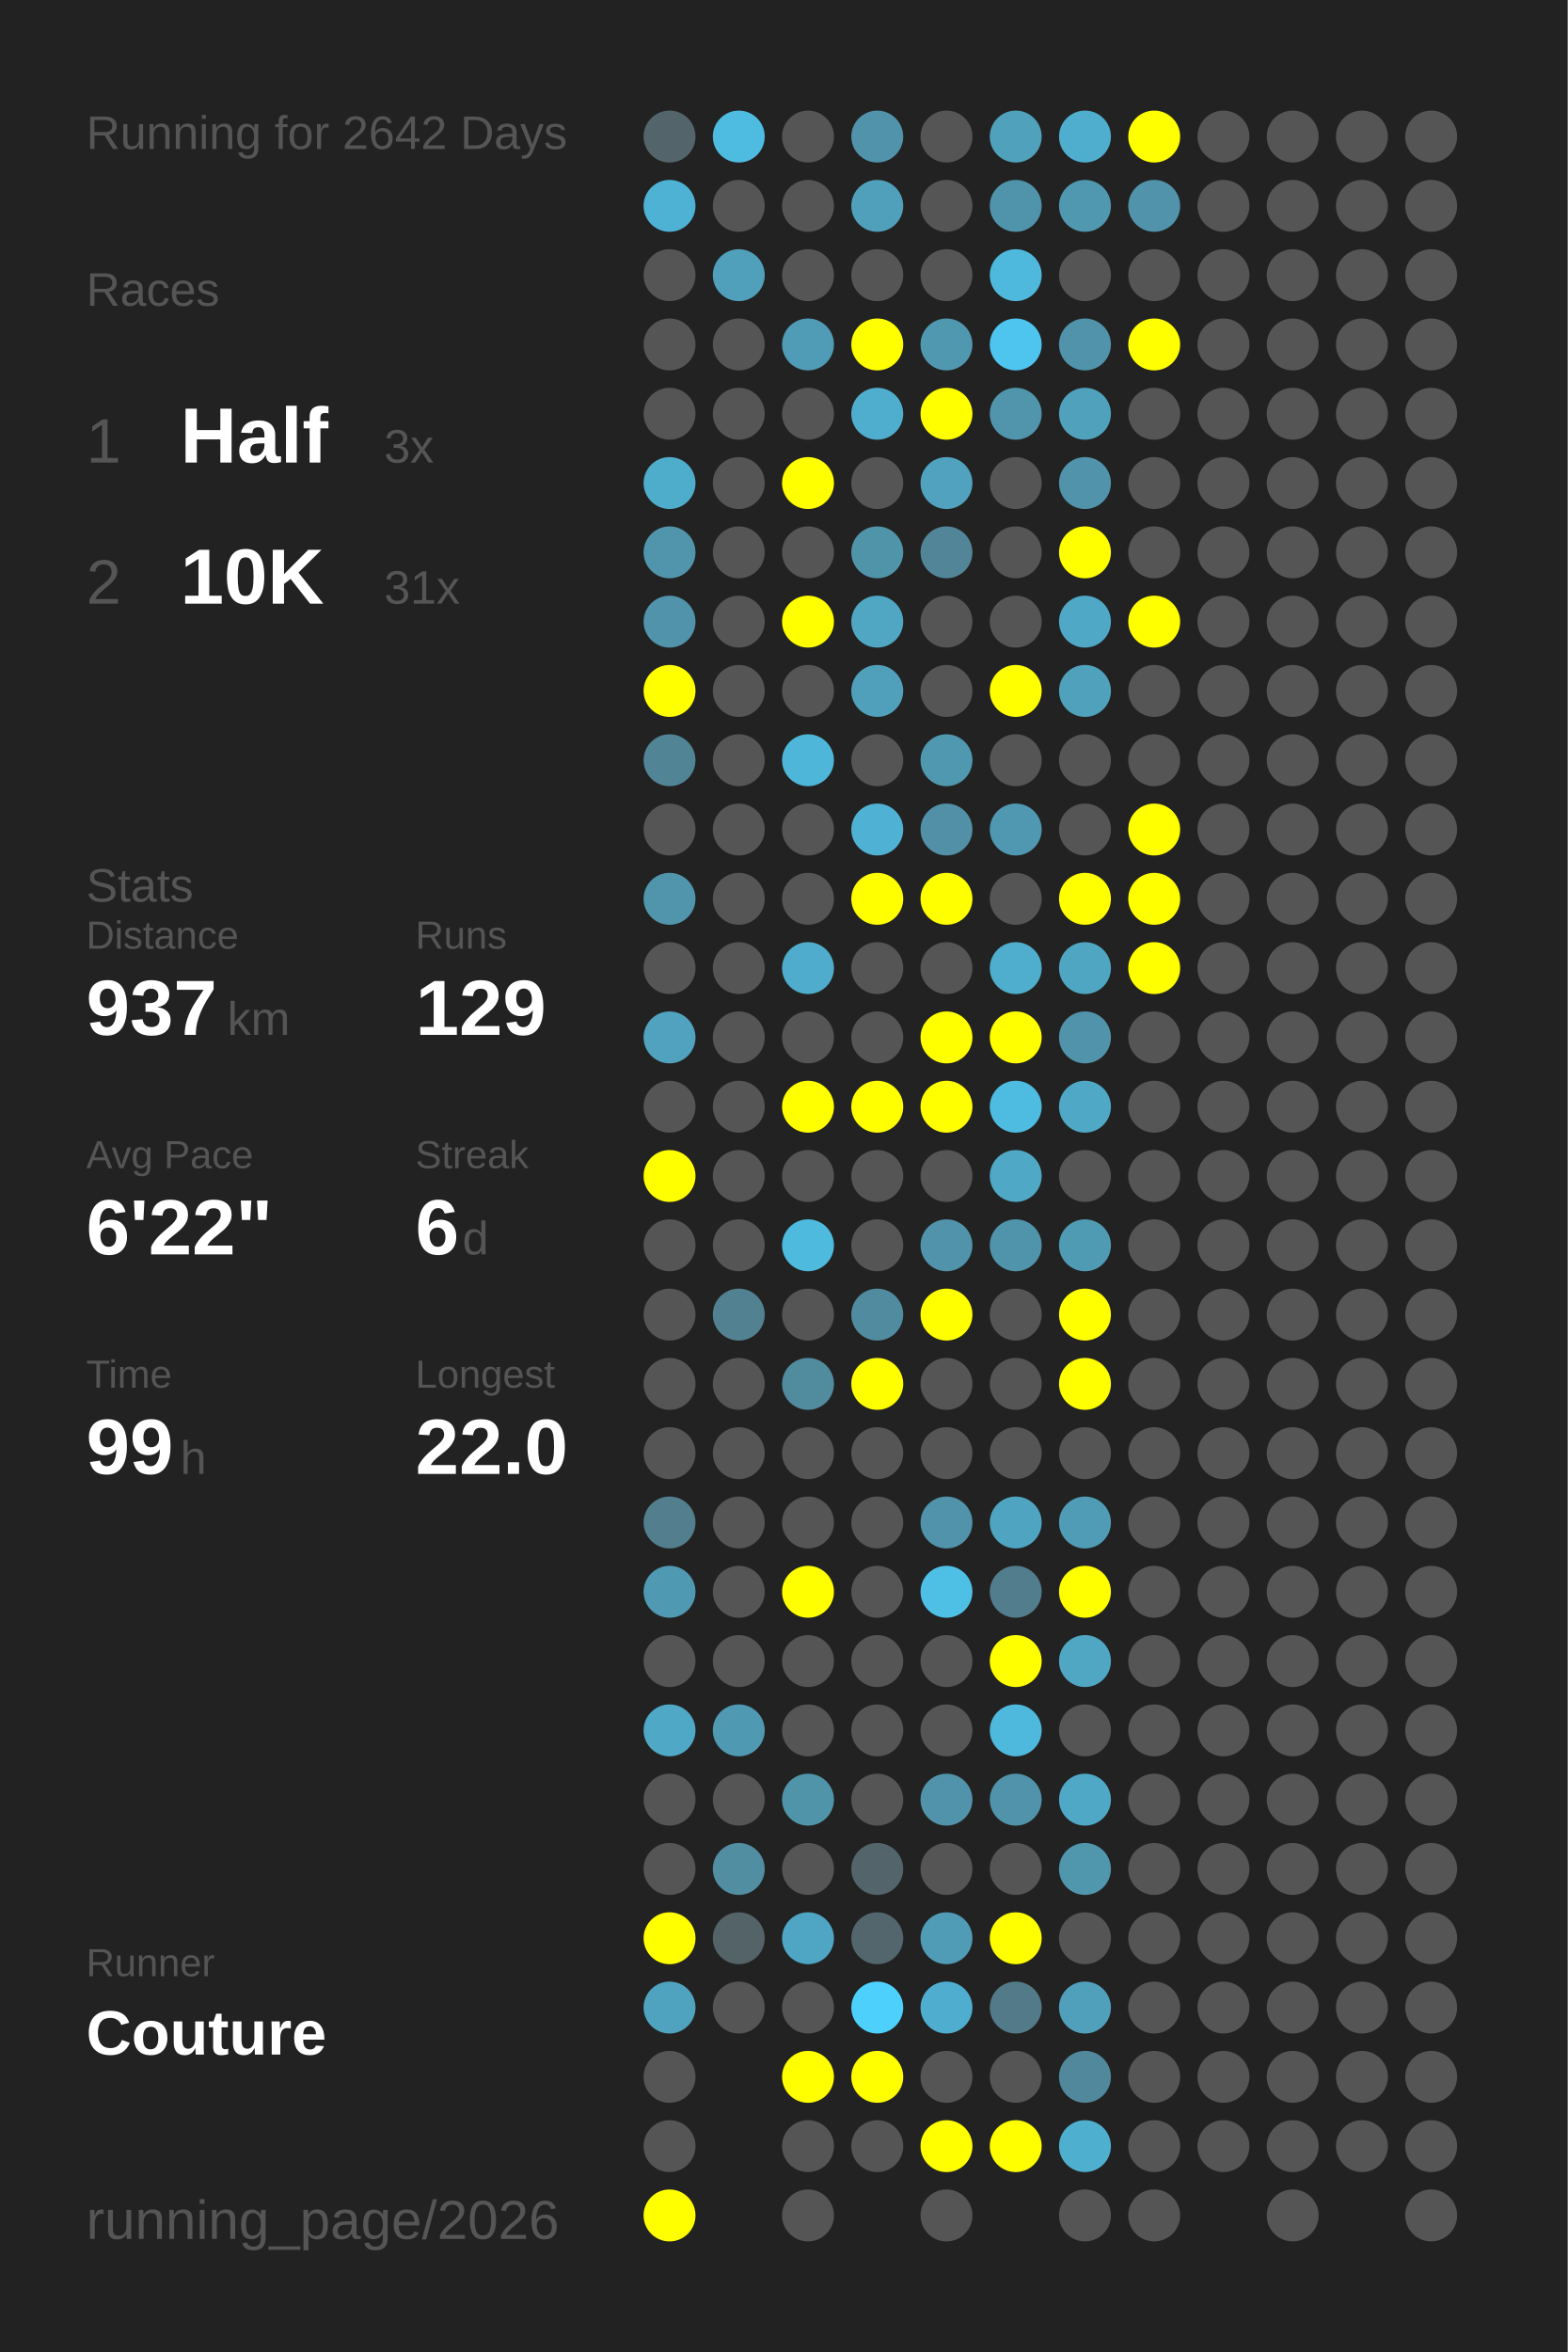
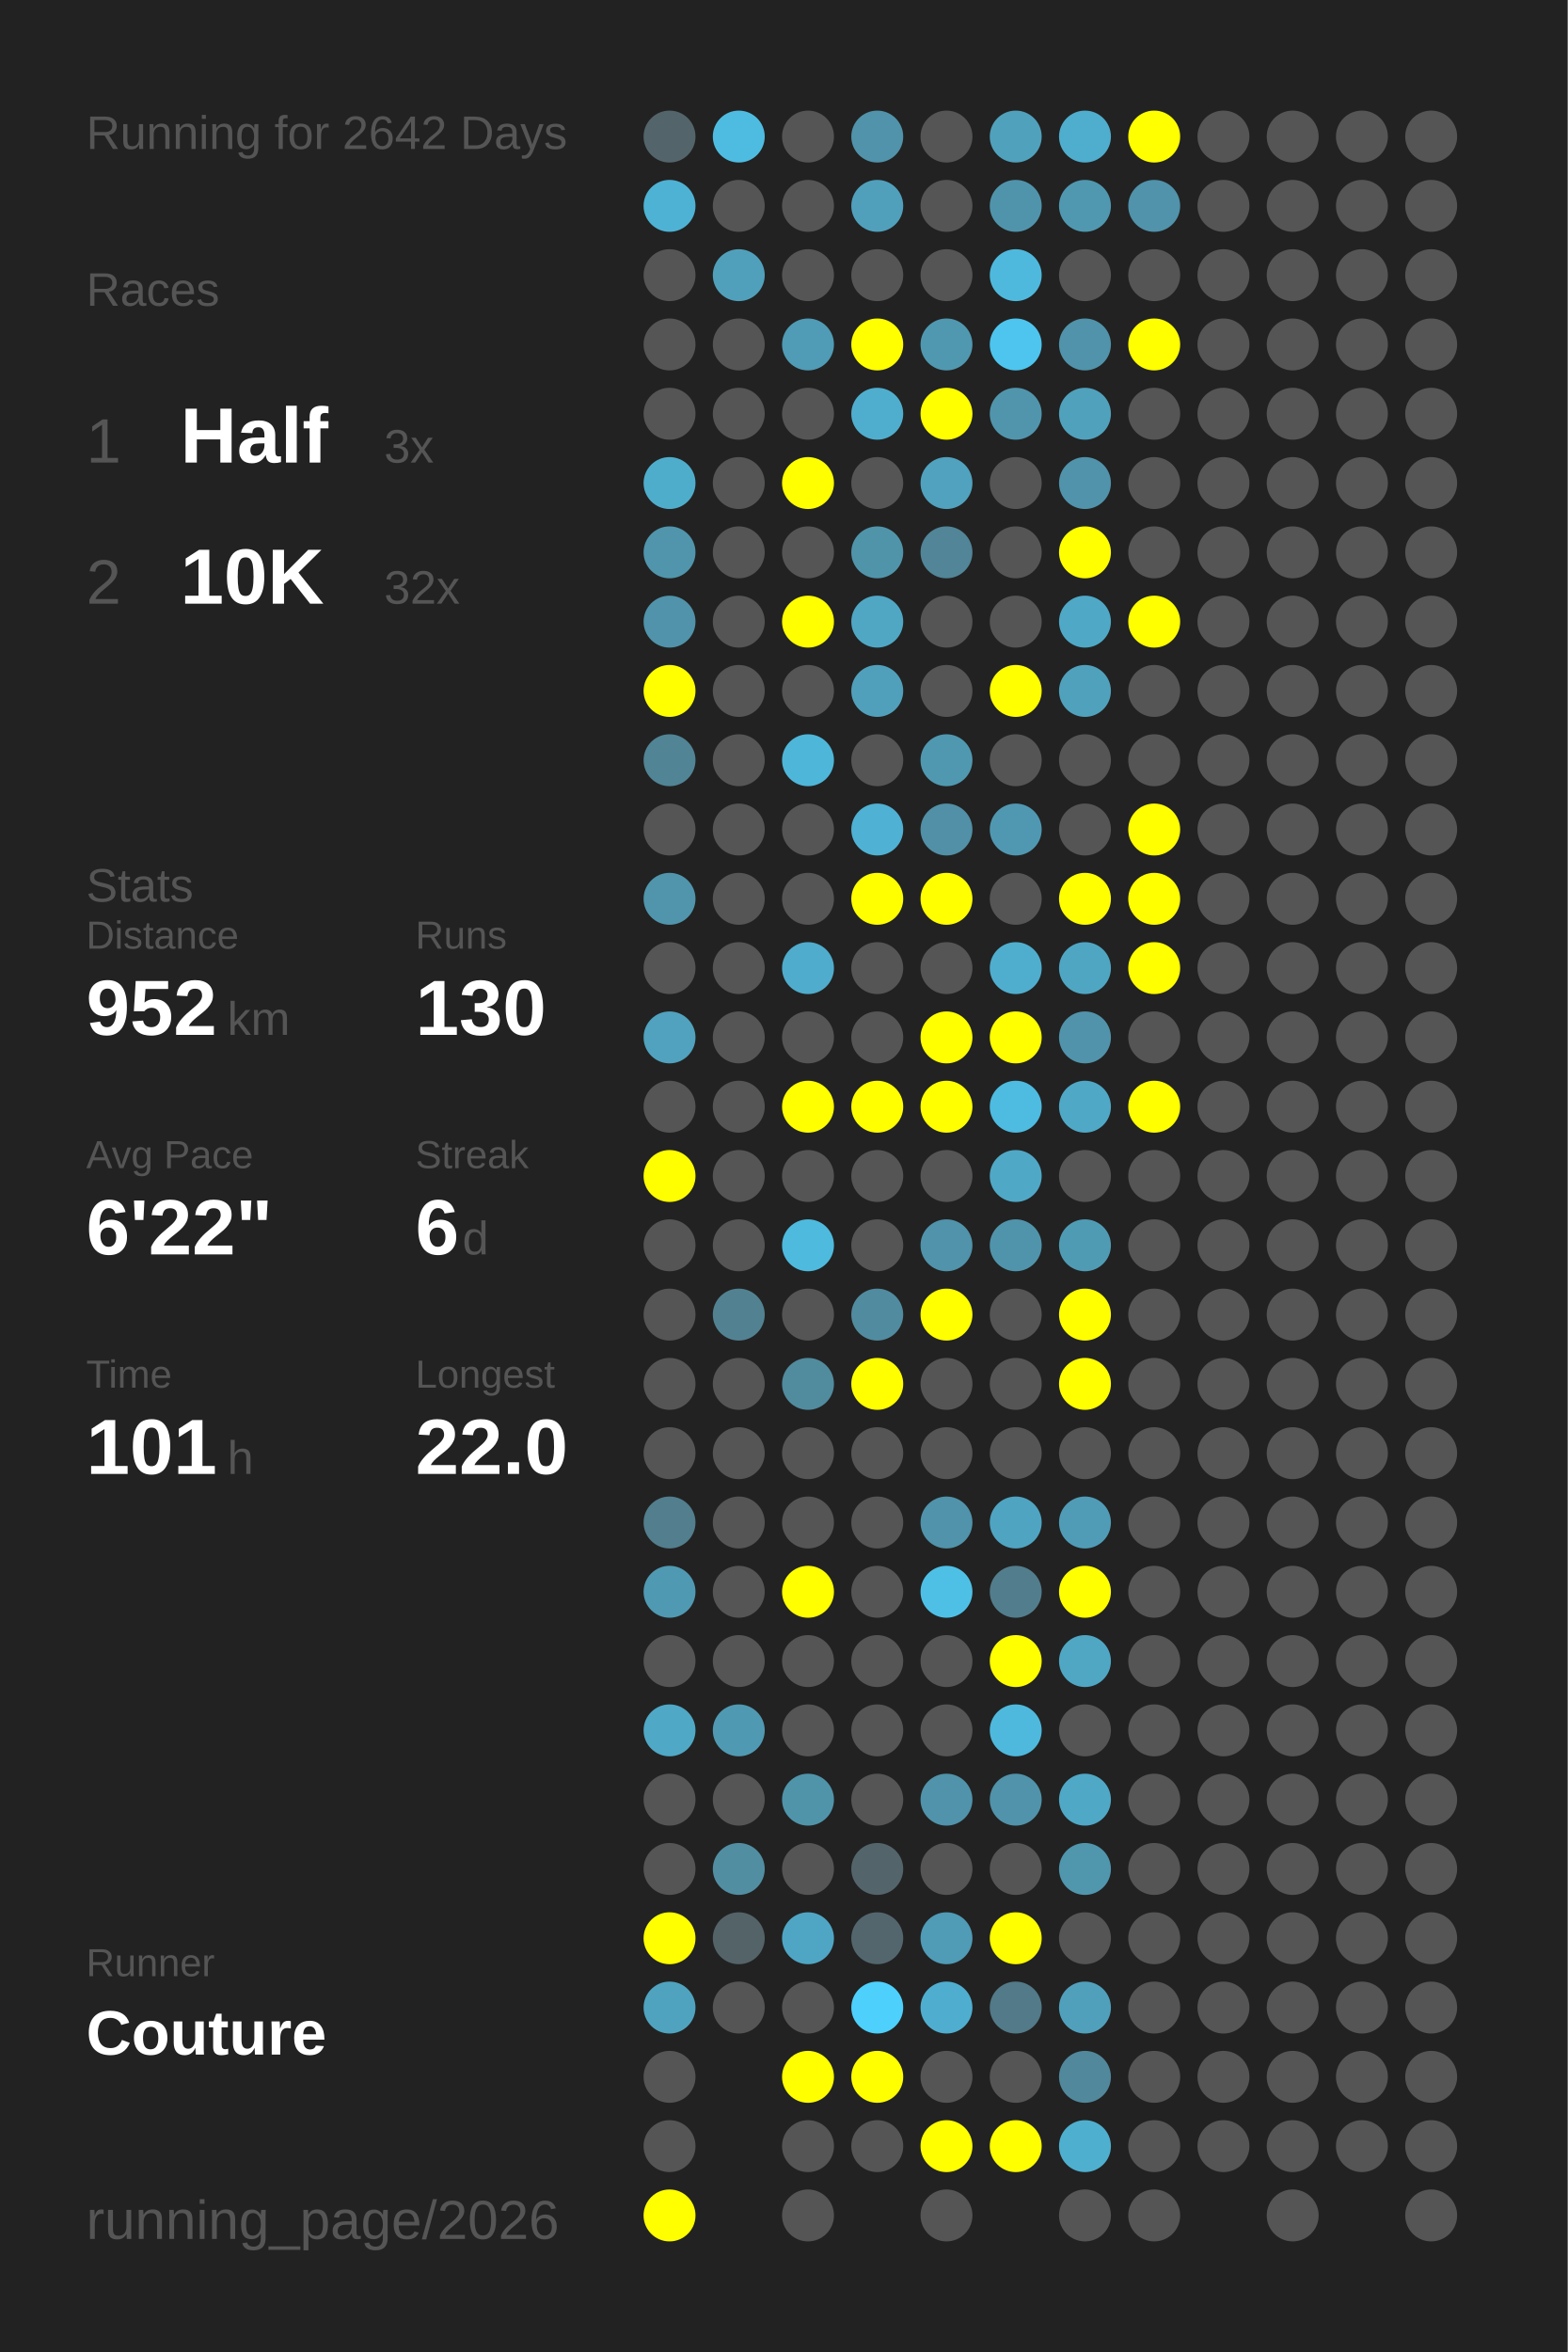
<svg xmlns="http://www.w3.org/2000/svg" baseProfile="full" height="300mm" version="1.1" viewBox="0,0,200,300" width="200mm">
  <defs />
  <rect fill="#222222" height="300" width="200" x="0" y="0" />
  <text fill="#555555" style="font-size:6px; font-family:Arial;" x="11" y="19">Running for 2642 Days</text>
  <text fill="#555555" style="font-size:6px; font-family:Arial;" x="11" y="39">Races</text>
  <text fill="#555555" style="font-size:8px; font-family:Arial;" x="11" y="59">1</text>
  <text fill="#FFFFFF" style="font-size:10px; font-family:Arial; font-weight:bold;" x="23" y="59">Half</text>
  <text fill="#555555" style="font-size:6px; font-family:Arial;" x="49" y="59">3x</text>
  <text fill="#555555" style="font-size:8px; font-family:Arial;" x="11" y="77">2</text>
  <text fill="#FFFFFF" style="font-size:10px; font-family:Arial; font-weight:bold;" x="23" y="77">10K</text>
-   <text fill="#555555" style="font-size:6px; font-family:Arial;" x="49" y="77">31x</text>
+   <text fill="#555555" style="font-size:6px; font-family:Arial;" x="49" y="77">32x</text>
  <text fill="#555555" style="font-size:6px; font-family:Arial;" x="11" y="115">Stats</text>
  <text fill="#555555" style="font-size:5px; font-family:Arial;" x="11" y="121">Distance</text>
-   <text fill="#FFFFFF" style="font-size:10px; font-family:Arial; font-weight:bold;" x="11" y="132">937</text>
+   <text fill="#FFFFFF" style="font-size:10px; font-family:Arial; font-weight:bold;" x="11" y="132">952</text>
  <text fill="#555555" style="font-size:6px; font-family:Arial;" x="29" y="132">km</text>
  <text fill="#555555" style="font-size:5px; font-family:Arial;" x="53" y="121">Runs</text>
-   <text fill="#FFFFFF" style="font-size:10px; font-family:Arial; font-weight:bold;" x="53" y="132">129</text>
+   <text fill="#FFFFFF" style="font-size:10px; font-family:Arial; font-weight:bold;" x="53" y="132">130</text>
  <text fill="#555555" style="font-size:5px; font-family:Arial;" x="11" y="149">Avg Pace</text>
  <text fill="#FFFFFF" style="font-size:10px; font-family:Arial; font-weight:bold;" x="11" y="160">6'22"</text>
  <text fill="#555555" style="font-size:5px; font-family:Arial;" x="53" y="149">Streak</text>
  <text fill="#FFFFFF" style="font-size:10px; font-family:Arial; font-weight:bold;" x="53" y="160">6</text>
  <text fill="#555555" style="font-size:6px; font-family:Arial;" x="59" y="160">d</text>
  <text fill="#555555" style="font-size:5px; font-family:Arial;" x="11" y="177">Time</text>
-   <text fill="#FFFFFF" style="font-size:10px; font-family:Arial; font-weight:bold;" x="11" y="188">99</text>
-   <text fill="#555555" style="font-size:6px; font-family:Arial;" x="23" y="188">h</text>
+   <text fill="#FFFFFF" style="font-size:10px; font-family:Arial; font-weight:bold;" x="11" y="188">101</text>
+   <text fill="#555555" style="font-size:6px; font-family:Arial;" x="29" y="188">h</text>
  <text fill="#555555" style="font-size:5px; font-family:Arial;" x="53" y="177">Longest</text>
  <text fill="#FFFFFF" style="font-size:10px; font-family:Arial; font-weight:bold;" x="53" y="188">22.0</text>
  <text fill="#555555" style="font-size:5px; font-family:Arial;" x="11" y="252.065">Runner</text>
  <text fill="#FFFFFF" style="font-size:8px; font-family:Arial; font-weight:bold;" x="11" y="262.065">Couture</text>
  <text fill="#555555" style="font-size:7px; font-family:Arial;" x="11" y="285.581">running_page/2026</text>
  <circle cx="85.417" cy="17.419" fill="#53656a" r="3.312" />
  <circle cx="85.417" cy="26.258" fill="#4eb2d4" r="3.312" />
  <circle cx="85.417" cy="35.097" fill="#555555" r="3.312" />
  <circle cx="85.417" cy="43.935" fill="#555555" r="3.312" />
  <circle cx="85.417" cy="52.774" fill="#555555" r="3.312" />
  <circle cx="85.417" cy="61.613" fill="#4fadcc" r="3.312" />
  <circle cx="85.417" cy="70.452" fill="#5095ac" r="3.312" />
  <circle cx="85.417" cy="79.29" fill="#5093aa" r="3.312" />
  <circle cx="85.417" cy="88.129" fill="#FFFF00" r="3.312" />
  <circle cx="85.417" cy="96.968" fill="#518495" r="3.312" />
  <circle cx="85.417" cy="105.806" fill="#555555" r="3.312" />
  <circle cx="85.417" cy="114.645" fill="#5095ac" r="3.312" />
  <circle cx="85.417" cy="123.484" fill="#555555" r="3.312" />
  <circle cx="85.417" cy="132.323" fill="#50a2be" r="3.312" />
  <circle cx="85.417" cy="141.161" fill="#555555" r="3.312" />
  <circle cx="85.417" cy="150" fill="#FFFF00" r="3.312" />
  <circle cx="85.417" cy="158.839" fill="#555555" r="3.312" />
  <circle cx="85.417" cy="167.677" fill="#555555" r="3.312" />
  <circle cx="85.417" cy="176.516" fill="#555555" r="3.312" />
  <circle cx="85.417" cy="185.355" fill="#555555" r="3.312" />
  <circle cx="85.417" cy="194.194" fill="#527e8d" r="3.312" />
  <circle cx="85.417" cy="203.032" fill="#5099b2" r="3.312" />
  <circle cx="85.417" cy="211.871" fill="#555555" r="3.312" />
  <circle cx="85.417" cy="220.71" fill="#4fa8c6" r="3.312" />
  <circle cx="85.417" cy="229.548" fill="#555555" r="3.312" />
  <circle cx="85.417" cy="238.387" fill="#555555" r="3.312" />
  <circle cx="85.417" cy="247.226" fill="#FFFF00" r="3.312" />
  <circle cx="85.417" cy="256.065" fill="#4fa3bf" r="3.312" />
  <circle cx="85.417" cy="264.903" fill="#555555" r="3.312" />
  <circle cx="85.417" cy="273.742" fill="#555555" r="3.312" />
  <circle cx="85.417" cy="282.581" fill="#FFFF00" r="3.312" />
  <circle cx="94.25" cy="17.419" fill="#4ebce1" r="3.312" />
  <circle cx="94.25" cy="26.258" fill="#555555" r="3.312" />
  <circle cx="94.25" cy="35.097" fill="#50a0bb" r="3.312" />
  <circle cx="94.25" cy="43.935" fill="#555555" r="3.312" />
  <circle cx="94.25" cy="52.774" fill="#555555" r="3.312" />
  <circle cx="94.25" cy="61.613" fill="#555555" r="3.312" />
  <circle cx="94.25" cy="70.452" fill="#555555" r="3.312" />
  <circle cx="94.25" cy="79.29" fill="#555555" r="3.312" />
  <circle cx="94.25" cy="88.129" fill="#555555" r="3.312" />
  <circle cx="94.25" cy="96.968" fill="#555555" r="3.312" />
  <circle cx="94.25" cy="105.806" fill="#555555" r="3.312" />
  <circle cx="94.25" cy="114.645" fill="#555555" r="3.312" />
  <circle cx="94.25" cy="123.484" fill="#555555" r="3.312" />
  <circle cx="94.25" cy="132.323" fill="#555555" r="3.312" />
  <circle cx="94.25" cy="141.161" fill="#555555" r="3.312" />
  <circle cx="94.25" cy="150" fill="#555555" r="3.312" />
  <circle cx="94.25" cy="158.839" fill="#555555" r="3.312" />
  <circle cx="94.25" cy="167.677" fill="#528292" r="3.312" />
  <circle cx="94.25" cy="176.516" fill="#555555" r="3.312" />
  <circle cx="94.25" cy="185.355" fill="#555555" r="3.312" />
  <circle cx="94.25" cy="194.194" fill="#555555" r="3.312" />
  <circle cx="94.25" cy="203.032" fill="#555555" r="3.312" />
  <circle cx="94.25" cy="211.871" fill="#555555" r="3.312" />
  <circle cx="94.25" cy="220.71" fill="#5099b2" r="3.312" />
  <circle cx="94.25" cy="229.548" fill="#555555" r="3.312" />
  <circle cx="94.25" cy="238.387" fill="#518ea2" r="3.312" />
  <circle cx="94.25" cy="247.226" fill="#546368" r="3.312" />
  <circle cx="94.25" cy="256.065" fill="#555555" r="3.312" />
  <circle cx="103.083" cy="17.419" fill="#555555" r="3.312" />
  <circle cx="103.083" cy="26.258" fill="#555555" r="3.312" />
  <circle cx="103.083" cy="35.097" fill="#555555" r="3.312" />
  <circle cx="103.083" cy="43.935" fill="#509bb5" r="3.312" />
  <circle cx="103.083" cy="52.774" fill="#555555" r="3.312" />
  <circle cx="103.083" cy="61.613" fill="#FFFF00" r="3.312" />
  <circle cx="103.083" cy="70.452" fill="#555555" r="3.312" />
  <circle cx="103.083" cy="79.29" fill="#FFFF00" r="3.312" />
  <circle cx="103.083" cy="88.129" fill="#555555" r="3.312" />
  <circle cx="103.083" cy="96.968" fill="#4eb6d9" r="3.312" />
  <circle cx="103.083" cy="105.806" fill="#555555" r="3.312" />
  <circle cx="103.083" cy="114.645" fill="#555555" r="3.312" />
  <circle cx="103.083" cy="123.484" fill="#4faccc" r="3.312" />
  <circle cx="103.083" cy="132.323" fill="#555555" r="3.312" />
  <circle cx="103.083" cy="141.161" fill="#FFFF00" r="3.312" />
  <circle cx="103.083" cy="150" fill="#555555" r="3.312" />
  <circle cx="103.083" cy="158.839" fill="#4ebade" r="3.312" />
  <circle cx="103.083" cy="167.677" fill="#555555" r="3.312" />
  <circle cx="103.083" cy="176.516" fill="#518b9e" r="3.312" />
  <circle cx="103.083" cy="185.355" fill="#555555" r="3.312" />
  <circle cx="103.083" cy="194.194" fill="#555555" r="3.312" />
  <circle cx="103.083" cy="203.032" fill="#FFFF00" r="3.312" />
  <circle cx="103.083" cy="211.871" fill="#555555" r="3.312" />
  <circle cx="103.083" cy="220.71" fill="#555555" r="3.312" />
  <circle cx="103.083" cy="229.548" fill="#5094aa" r="3.312" />
  <circle cx="103.083" cy="238.387" fill="#555555" r="3.312" />
  <circle cx="103.083" cy="247.226" fill="#4fa6c4" r="3.312" />
  <circle cx="103.083" cy="256.065" fill="#555555" r="3.312" />
  <circle cx="103.083" cy="264.903" fill="#FFFF00" r="3.312" />
  <circle cx="103.083" cy="273.742" fill="#555555" r="3.312" />
  <circle cx="103.083" cy="282.581" fill="#555555" r="3.312" />
  <circle cx="111.917" cy="17.419" fill="#5093aa" r="3.312" />
  <circle cx="111.917" cy="26.258" fill="#50a0bc" r="3.312" />
  <circle cx="111.917" cy="35.097" fill="#555555" r="3.312" />
  <circle cx="111.917" cy="43.935" fill="#FFFF00" r="3.312" />
  <circle cx="111.917" cy="52.774" fill="#4faece" r="3.312" />
  <circle cx="111.917" cy="61.613" fill="#555555" r="3.312" />
  <circle cx="111.917" cy="70.452" fill="#5094aa" r="3.312" />
  <circle cx="111.917" cy="79.29" fill="#4fa7c4" r="3.312" />
  <circle cx="111.917" cy="88.129" fill="#50a0bb" r="3.312" />
  <circle cx="111.917" cy="96.968" fill="#555555" r="3.312" />
  <circle cx="111.917" cy="105.806" fill="#4fb1d3" r="3.312" />
  <circle cx="111.917" cy="114.645" fill="#FFFF00" r="3.312" />
  <circle cx="111.917" cy="123.484" fill="#555555" r="3.312" />
  <circle cx="111.917" cy="132.323" fill="#555555" r="3.312" />
  <circle cx="111.917" cy="141.161" fill="#FFFF00" r="3.312" />
  <circle cx="111.917" cy="150" fill="#555555" r="3.312" />
  <circle cx="111.917" cy="158.839" fill="#555555" r="3.312" />
  <circle cx="111.917" cy="167.677" fill="#518b9f" r="3.312" />
  <circle cx="111.917" cy="176.516" fill="#FFFF00" r="3.312" />
  <circle cx="111.917" cy="185.355" fill="#555555" r="3.312" />
  <circle cx="111.917" cy="194.194" fill="#555555" r="3.312" />
  <circle cx="111.917" cy="203.032" fill="#555555" r="3.312" />
  <circle cx="111.917" cy="211.871" fill="#555555" r="3.312" />
  <circle cx="111.917" cy="220.71" fill="#555555" r="3.312" />
  <circle cx="111.917" cy="229.548" fill="#555555" r="3.312" />
  <circle cx="111.917" cy="238.387" fill="#53656b" r="3.312" />
  <circle cx="111.917" cy="247.226" fill="#53666d" r="3.312" />
  <circle cx="111.917" cy="256.065" fill="#4dd0fc" r="3.312" />
  <circle cx="111.917" cy="264.903" fill="#FFFF00" r="3.312" />
  <circle cx="111.917" cy="273.742" fill="#555555" r="3.312" />
  <circle cx="120.75" cy="17.419" fill="#555555" r="3.312" />
  <circle cx="120.75" cy="26.258" fill="#555555" r="3.312" />
  <circle cx="120.75" cy="35.097" fill="#555555" r="3.312" />
  <circle cx="120.75" cy="43.935" fill="#5098b0" r="3.312" />
  <circle cx="120.75" cy="52.774" fill="#FFFF00" r="3.312" />
  <circle cx="120.75" cy="61.613" fill="#50a2be" r="3.312" />
  <circle cx="120.75" cy="70.452" fill="#518597" r="3.312" />
  <circle cx="120.75" cy="79.29" fill="#555555" r="3.312" />
  <circle cx="120.75" cy="88.129" fill="#555555" r="3.312" />
  <circle cx="120.75" cy="96.968" fill="#5098b0" r="3.312" />
  <circle cx="120.75" cy="105.806" fill="#5190a6" r="3.312" />
  <circle cx="120.75" cy="114.645" fill="#FFFF00" r="3.312" />
  <circle cx="120.75" cy="123.484" fill="#555555" r="3.312" />
  <circle cx="120.75" cy="132.323" fill="#FFFF00" r="3.312" />
  <circle cx="120.75" cy="141.161" fill="#FFFF00" r="3.312" />
  <circle cx="120.75" cy="150" fill="#555555" r="3.312" />
  <circle cx="120.75" cy="158.839" fill="#5093aa" r="3.312" />
  <circle cx="120.75" cy="167.677" fill="#FFFF00" r="3.312" />
  <circle cx="120.75" cy="176.516" fill="#555555" r="3.312" />
  <circle cx="120.75" cy="185.355" fill="#555555" r="3.312" />
  <circle cx="120.75" cy="194.194" fill="#5093aa" r="3.312" />
  <circle cx="120.75" cy="203.032" fill="#4ec0e6" r="3.312" />
  <circle cx="120.75" cy="211.871" fill="#555555" r="3.312" />
  <circle cx="120.75" cy="220.71" fill="#555555" r="3.312" />
  <circle cx="120.75" cy="229.548" fill="#5093aa" r="3.312" />
  <circle cx="120.75" cy="238.387" fill="#555555" r="3.312" />
  <circle cx="120.75" cy="247.226" fill="#509bb5" r="3.312" />
  <circle cx="120.75" cy="256.065" fill="#4faecf" r="3.312" />
  <circle cx="120.75" cy="264.903" fill="#555555" r="3.312" />
  <circle cx="120.75" cy="273.742" fill="#FFFF00" r="3.312" />
  <circle cx="120.75" cy="282.581" fill="#555555" r="3.312" />
  <circle cx="129.583" cy="17.419" fill="#50a1bc" r="3.312" />
  <circle cx="129.583" cy="26.258" fill="#5094ab" r="3.312" />
  <circle cx="129.583" cy="35.097" fill="#4eb9dd" r="3.312" />
  <circle cx="129.583" cy="43.935" fill="#4dc5ee" r="3.312" />
  <circle cx="129.583" cy="52.774" fill="#5095ac" r="3.312" />
  <circle cx="129.583" cy="61.613" fill="#555555" r="3.312" />
  <circle cx="129.583" cy="70.452" fill="#555555" r="3.312" />
  <circle cx="129.583" cy="79.29" fill="#555555" r="3.312" />
  <circle cx="129.583" cy="88.129" fill="#FFFF00" r="3.312" />
  <circle cx="129.583" cy="96.968" fill="#555555" r="3.312" />
  <circle cx="129.583" cy="105.806" fill="#5098b1" r="3.312" />
  <circle cx="129.583" cy="114.645" fill="#555555" r="3.312" />
  <circle cx="129.583" cy="123.484" fill="#4faece" r="3.312" />
  <circle cx="129.583" cy="132.323" fill="#FFFF00" r="3.312" />
  <circle cx="129.583" cy="141.161" fill="#4ebbe0" r="3.312" />
  <circle cx="129.583" cy="150" fill="#4fa8c6" r="3.312" />
  <circle cx="129.583" cy="158.839" fill="#5094ab" r="3.312" />
  <circle cx="129.583" cy="167.677" fill="#555555" r="3.312" />
  <circle cx="129.583" cy="176.516" fill="#555555" r="3.312" />
  <circle cx="129.583" cy="185.355" fill="#555555" r="3.312" />
  <circle cx="129.583" cy="194.194" fill="#4fa4c1" r="3.312" />
  <circle cx="129.583" cy="203.032" fill="#527d8c" r="3.312" />
  <circle cx="129.583" cy="211.871" fill="#FFFF00" r="3.312" />
  <circle cx="129.583" cy="220.71" fill="#4eb9dd" r="3.312" />
  <circle cx="129.583" cy="229.548" fill="#5093aa" r="3.312" />
  <circle cx="129.583" cy="238.387" fill="#555555" r="3.312" />
  <circle cx="129.583" cy="247.226" fill="#FFFF00" r="3.312" />
  <circle cx="129.583" cy="256.065" fill="#527a88" r="3.312" />
  <circle cx="129.583" cy="264.903" fill="#555555" r="3.312" />
  <circle cx="129.583" cy="273.742" fill="#FFFF00" r="3.312" />
  <circle cx="138.417" cy="17.419" fill="#4fadcd" r="3.312" />
  <circle cx="138.417" cy="26.258" fill="#5098b0" r="3.312" />
  <circle cx="138.417" cy="35.097" fill="#555555" r="3.312" />
  <circle cx="138.417" cy="43.935" fill="#5093aa" r="3.312" />
  <circle cx="138.417" cy="52.774" fill="#50a1bc" r="3.312" />
  <circle cx="138.417" cy="61.613" fill="#5093aa" r="3.312" />
  <circle cx="138.417" cy="70.452" fill="#FFFF00" r="3.312" />
  <circle cx="138.417" cy="79.29" fill="#4fa8c6" r="3.312" />
  <circle cx="138.417" cy="88.129" fill="#50a1bc" r="3.312" />
  <circle cx="138.417" cy="96.968" fill="#555555" r="3.312" />
  <circle cx="138.417" cy="105.806" fill="#555555" r="3.312" />
  <circle cx="138.417" cy="114.645" fill="#FFFF00" r="3.312" />
  <circle cx="138.417" cy="123.484" fill="#4fa6c3" r="3.312" />
  <circle cx="138.417" cy="132.323" fill="#5193aa" r="3.312" />
  <circle cx="138.417" cy="141.161" fill="#4fa8c6" r="3.312" />
  <circle cx="138.417" cy="150" fill="#555555" r="3.312" />
  <circle cx="138.417" cy="158.839" fill="#509bb4" r="3.312" />
  <circle cx="138.417" cy="167.677" fill="#FFFF00" r="3.312" />
  <circle cx="138.417" cy="176.516" fill="#FFFF00" r="3.312" />
  <circle cx="138.417" cy="185.355" fill="#555555" r="3.312" />
  <circle cx="138.417" cy="194.194" fill="#509cb6" r="3.312" />
  <circle cx="138.417" cy="203.032" fill="#FFFF00" r="3.312" />
  <circle cx="138.417" cy="211.871" fill="#4fa7c4" r="3.312" />
  <circle cx="138.417" cy="220.71" fill="#555555" r="3.312" />
  <circle cx="138.417" cy="229.548" fill="#4fa8c6" r="3.312" />
  <circle cx="138.417" cy="238.387" fill="#5096ad" r="3.312" />
  <circle cx="138.417" cy="247.226" fill="#555555" r="3.312" />
  <circle cx="138.417" cy="256.065" fill="#50a0bc" r="3.312" />
  <circle cx="138.417" cy="264.903" fill="#51889b" r="3.312" />
  <circle cx="138.417" cy="273.742" fill="#4fafcf" r="3.312" />
  <circle cx="138.417" cy="282.581" fill="#555555" r="3.312" />
  <circle cx="147.25" cy="17.419" fill="#FFFF00" r="3.312" />
  <circle cx="147.25" cy="26.258" fill="#5093aa" r="3.312" />
  <circle cx="147.25" cy="35.097" fill="#555555" r="3.312" />
  <circle cx="147.25" cy="43.935" fill="#FFFF00" r="3.312" />
  <circle cx="147.25" cy="52.774" fill="#555555" r="3.312" />
  <circle cx="147.25" cy="61.613" fill="#555555" r="3.312" />
  <circle cx="147.25" cy="70.452" fill="#555555" r="3.312" />
  <circle cx="147.25" cy="79.29" fill="#FFFF00" r="3.312" />
  <circle cx="147.25" cy="88.129" fill="#555555" r="3.312" />
  <circle cx="147.25" cy="96.968" fill="#555555" r="3.312" />
  <circle cx="147.25" cy="105.806" fill="#FFFF00" r="3.312" />
  <circle cx="147.25" cy="114.645" fill="#FFFF00" r="3.312" />
  <circle cx="147.25" cy="123.484" fill="#FFFF00" r="3.312" />
  <circle cx="147.25" cy="132.323" fill="#555555" r="3.312" />
-   <circle cx="147.25" cy="141.161" fill="#555555" r="3.312" />
+   <circle cx="147.25" cy="141.161" fill="#FFFF00" r="3.312" />
  <circle cx="147.25" cy="150" fill="#555555" r="3.312" />
  <circle cx="147.25" cy="158.839" fill="#555555" r="3.312" />
  <circle cx="147.25" cy="167.677" fill="#555555" r="3.312" />
  <circle cx="147.25" cy="176.516" fill="#555555" r="3.312" />
  <circle cx="147.25" cy="185.355" fill="#555555" r="3.312" />
  <circle cx="147.25" cy="194.194" fill="#555555" r="3.312" />
  <circle cx="147.25" cy="203.032" fill="#555555" r="3.312" />
  <circle cx="147.25" cy="211.871" fill="#555555" r="3.312" />
  <circle cx="147.25" cy="220.71" fill="#555555" r="3.312" />
  <circle cx="147.25" cy="229.548" fill="#555555" r="3.312" />
  <circle cx="147.25" cy="238.387" fill="#555555" r="3.312" />
  <circle cx="147.25" cy="247.226" fill="#555555" r="3.312" />
  <circle cx="147.25" cy="256.065" fill="#555555" r="3.312" />
  <circle cx="147.25" cy="264.903" fill="#555555" r="3.312" />
  <circle cx="147.25" cy="273.742" fill="#555555" r="3.312" />
  <circle cx="147.25" cy="282.581" fill="#555555" r="3.312" />
  <circle cx="156.083" cy="17.419" fill="#555555" r="3.312" />
  <circle cx="156.083" cy="26.258" fill="#555555" r="3.312" />
  <circle cx="156.083" cy="35.097" fill="#555555" r="3.312" />
  <circle cx="156.083" cy="43.935" fill="#555555" r="3.312" />
  <circle cx="156.083" cy="52.774" fill="#555555" r="3.312" />
  <circle cx="156.083" cy="61.613" fill="#555555" r="3.312" />
  <circle cx="156.083" cy="70.452" fill="#555555" r="3.312" />
  <circle cx="156.083" cy="79.29" fill="#555555" r="3.312" />
  <circle cx="156.083" cy="88.129" fill="#555555" r="3.312" />
  <circle cx="156.083" cy="96.968" fill="#555555" r="3.312" />
  <circle cx="156.083" cy="105.806" fill="#555555" r="3.312" />
  <circle cx="156.083" cy="114.645" fill="#555555" r="3.312" />
  <circle cx="156.083" cy="123.484" fill="#555555" r="3.312" />
  <circle cx="156.083" cy="132.323" fill="#555555" r="3.312" />
  <circle cx="156.083" cy="141.161" fill="#555555" r="3.312" />
  <circle cx="156.083" cy="150" fill="#555555" r="3.312" />
  <circle cx="156.083" cy="158.839" fill="#555555" r="3.312" />
  <circle cx="156.083" cy="167.677" fill="#555555" r="3.312" />
  <circle cx="156.083" cy="176.516" fill="#555555" r="3.312" />
  <circle cx="156.083" cy="185.355" fill="#555555" r="3.312" />
  <circle cx="156.083" cy="194.194" fill="#555555" r="3.312" />
  <circle cx="156.083" cy="203.032" fill="#555555" r="3.312" />
  <circle cx="156.083" cy="211.871" fill="#555555" r="3.312" />
  <circle cx="156.083" cy="220.71" fill="#555555" r="3.312" />
  <circle cx="156.083" cy="229.548" fill="#555555" r="3.312" />
  <circle cx="156.083" cy="238.387" fill="#555555" r="3.312" />
  <circle cx="156.083" cy="247.226" fill="#555555" r="3.312" />
  <circle cx="156.083" cy="256.065" fill="#555555" r="3.312" />
  <circle cx="156.083" cy="264.903" fill="#555555" r="3.312" />
  <circle cx="156.083" cy="273.742" fill="#555555" r="3.312" />
  <circle cx="164.917" cy="17.419" fill="#555555" r="3.312" />
  <circle cx="164.917" cy="26.258" fill="#555555" r="3.312" />
  <circle cx="164.917" cy="35.097" fill="#555555" r="3.312" />
  <circle cx="164.917" cy="43.935" fill="#555555" r="3.312" />
  <circle cx="164.917" cy="52.774" fill="#555555" r="3.312" />
  <circle cx="164.917" cy="61.613" fill="#555555" r="3.312" />
  <circle cx="164.917" cy="70.452" fill="#555555" r="3.312" />
  <circle cx="164.917" cy="79.29" fill="#555555" r="3.312" />
  <circle cx="164.917" cy="88.129" fill="#555555" r="3.312" />
  <circle cx="164.917" cy="96.968" fill="#555555" r="3.312" />
  <circle cx="164.917" cy="105.806" fill="#555555" r="3.312" />
  <circle cx="164.917" cy="114.645" fill="#555555" r="3.312" />
  <circle cx="164.917" cy="123.484" fill="#555555" r="3.312" />
  <circle cx="164.917" cy="132.323" fill="#555555" r="3.312" />
  <circle cx="164.917" cy="141.161" fill="#555555" r="3.312" />
  <circle cx="164.917" cy="150" fill="#555555" r="3.312" />
  <circle cx="164.917" cy="158.839" fill="#555555" r="3.312" />
  <circle cx="164.917" cy="167.677" fill="#555555" r="3.312" />
  <circle cx="164.917" cy="176.516" fill="#555555" r="3.312" />
  <circle cx="164.917" cy="185.355" fill="#555555" r="3.312" />
  <circle cx="164.917" cy="194.194" fill="#555555" r="3.312" />
  <circle cx="164.917" cy="203.032" fill="#555555" r="3.312" />
  <circle cx="164.917" cy="211.871" fill="#555555" r="3.312" />
  <circle cx="164.917" cy="220.71" fill="#555555" r="3.312" />
  <circle cx="164.917" cy="229.548" fill="#555555" r="3.312" />
  <circle cx="164.917" cy="238.387" fill="#555555" r="3.312" />
  <circle cx="164.917" cy="247.226" fill="#555555" r="3.312" />
  <circle cx="164.917" cy="256.065" fill="#555555" r="3.312" />
  <circle cx="164.917" cy="264.903" fill="#555555" r="3.312" />
  <circle cx="164.917" cy="273.742" fill="#555555" r="3.312" />
  <circle cx="164.917" cy="282.581" fill="#555555" r="3.312" />
  <circle cx="173.75" cy="17.419" fill="#555555" r="3.312" />
  <circle cx="173.75" cy="26.258" fill="#555555" r="3.312" />
  <circle cx="173.75" cy="35.097" fill="#555555" r="3.312" />
  <circle cx="173.75" cy="43.935" fill="#555555" r="3.312" />
  <circle cx="173.75" cy="52.774" fill="#555555" r="3.312" />
  <circle cx="173.75" cy="61.613" fill="#555555" r="3.312" />
  <circle cx="173.75" cy="70.452" fill="#555555" r="3.312" />
  <circle cx="173.75" cy="79.29" fill="#555555" r="3.312" />
  <circle cx="173.75" cy="88.129" fill="#555555" r="3.312" />
  <circle cx="173.75" cy="96.968" fill="#555555" r="3.312" />
  <circle cx="173.75" cy="105.806" fill="#555555" r="3.312" />
  <circle cx="173.75" cy="114.645" fill="#555555" r="3.312" />
  <circle cx="173.75" cy="123.484" fill="#555555" r="3.312" />
  <circle cx="173.75" cy="132.323" fill="#555555" r="3.312" />
  <circle cx="173.75" cy="141.161" fill="#555555" r="3.312" />
  <circle cx="173.75" cy="150" fill="#555555" r="3.312" />
  <circle cx="173.75" cy="158.839" fill="#555555" r="3.312" />
  <circle cx="173.75" cy="167.677" fill="#555555" r="3.312" />
  <circle cx="173.75" cy="176.516" fill="#555555" r="3.312" />
  <circle cx="173.75" cy="185.355" fill="#555555" r="3.312" />
  <circle cx="173.75" cy="194.194" fill="#555555" r="3.312" />
  <circle cx="173.75" cy="203.032" fill="#555555" r="3.312" />
  <circle cx="173.75" cy="211.871" fill="#555555" r="3.312" />
  <circle cx="173.75" cy="220.71" fill="#555555" r="3.312" />
  <circle cx="173.75" cy="229.548" fill="#555555" r="3.312" />
  <circle cx="173.75" cy="238.387" fill="#555555" r="3.312" />
  <circle cx="173.75" cy="247.226" fill="#555555" r="3.312" />
  <circle cx="173.75" cy="256.065" fill="#555555" r="3.312" />
  <circle cx="173.75" cy="264.903" fill="#555555" r="3.312" />
  <circle cx="173.75" cy="273.742" fill="#555555" r="3.312" />
  <circle cx="182.583" cy="17.419" fill="#555555" r="3.312" />
  <circle cx="182.583" cy="26.258" fill="#555555" r="3.312" />
  <circle cx="182.583" cy="35.097" fill="#555555" r="3.312" />
  <circle cx="182.583" cy="43.935" fill="#555555" r="3.312" />
  <circle cx="182.583" cy="52.774" fill="#555555" r="3.312" />
  <circle cx="182.583" cy="61.613" fill="#555555" r="3.312" />
  <circle cx="182.583" cy="70.452" fill="#555555" r="3.312" />
  <circle cx="182.583" cy="79.29" fill="#555555" r="3.312" />
  <circle cx="182.583" cy="88.129" fill="#555555" r="3.312" />
  <circle cx="182.583" cy="96.968" fill="#555555" r="3.312" />
  <circle cx="182.583" cy="105.806" fill="#555555" r="3.312" />
  <circle cx="182.583" cy="114.645" fill="#555555" r="3.312" />
  <circle cx="182.583" cy="123.484" fill="#555555" r="3.312" />
  <circle cx="182.583" cy="132.323" fill="#555555" r="3.312" />
  <circle cx="182.583" cy="141.161" fill="#555555" r="3.312" />
  <circle cx="182.583" cy="150" fill="#555555" r="3.312" />
  <circle cx="182.583" cy="158.839" fill="#555555" r="3.312" />
  <circle cx="182.583" cy="167.677" fill="#555555" r="3.312" />
  <circle cx="182.583" cy="176.516" fill="#555555" r="3.312" />
  <circle cx="182.583" cy="185.355" fill="#555555" r="3.312" />
  <circle cx="182.583" cy="194.194" fill="#555555" r="3.312" />
  <circle cx="182.583" cy="203.032" fill="#555555" r="3.312" />
  <circle cx="182.583" cy="211.871" fill="#555555" r="3.312" />
  <circle cx="182.583" cy="220.71" fill="#555555" r="3.312" />
  <circle cx="182.583" cy="229.548" fill="#555555" r="3.312" />
  <circle cx="182.583" cy="238.387" fill="#555555" r="3.312" />
  <circle cx="182.583" cy="247.226" fill="#555555" r="3.312" />
  <circle cx="182.583" cy="256.065" fill="#555555" r="3.312" />
  <circle cx="182.583" cy="264.903" fill="#555555" r="3.312" />
  <circle cx="182.583" cy="273.742" fill="#555555" r="3.312" />
  <circle cx="182.583" cy="282.581" fill="#555555" r="3.312" />
</svg>
